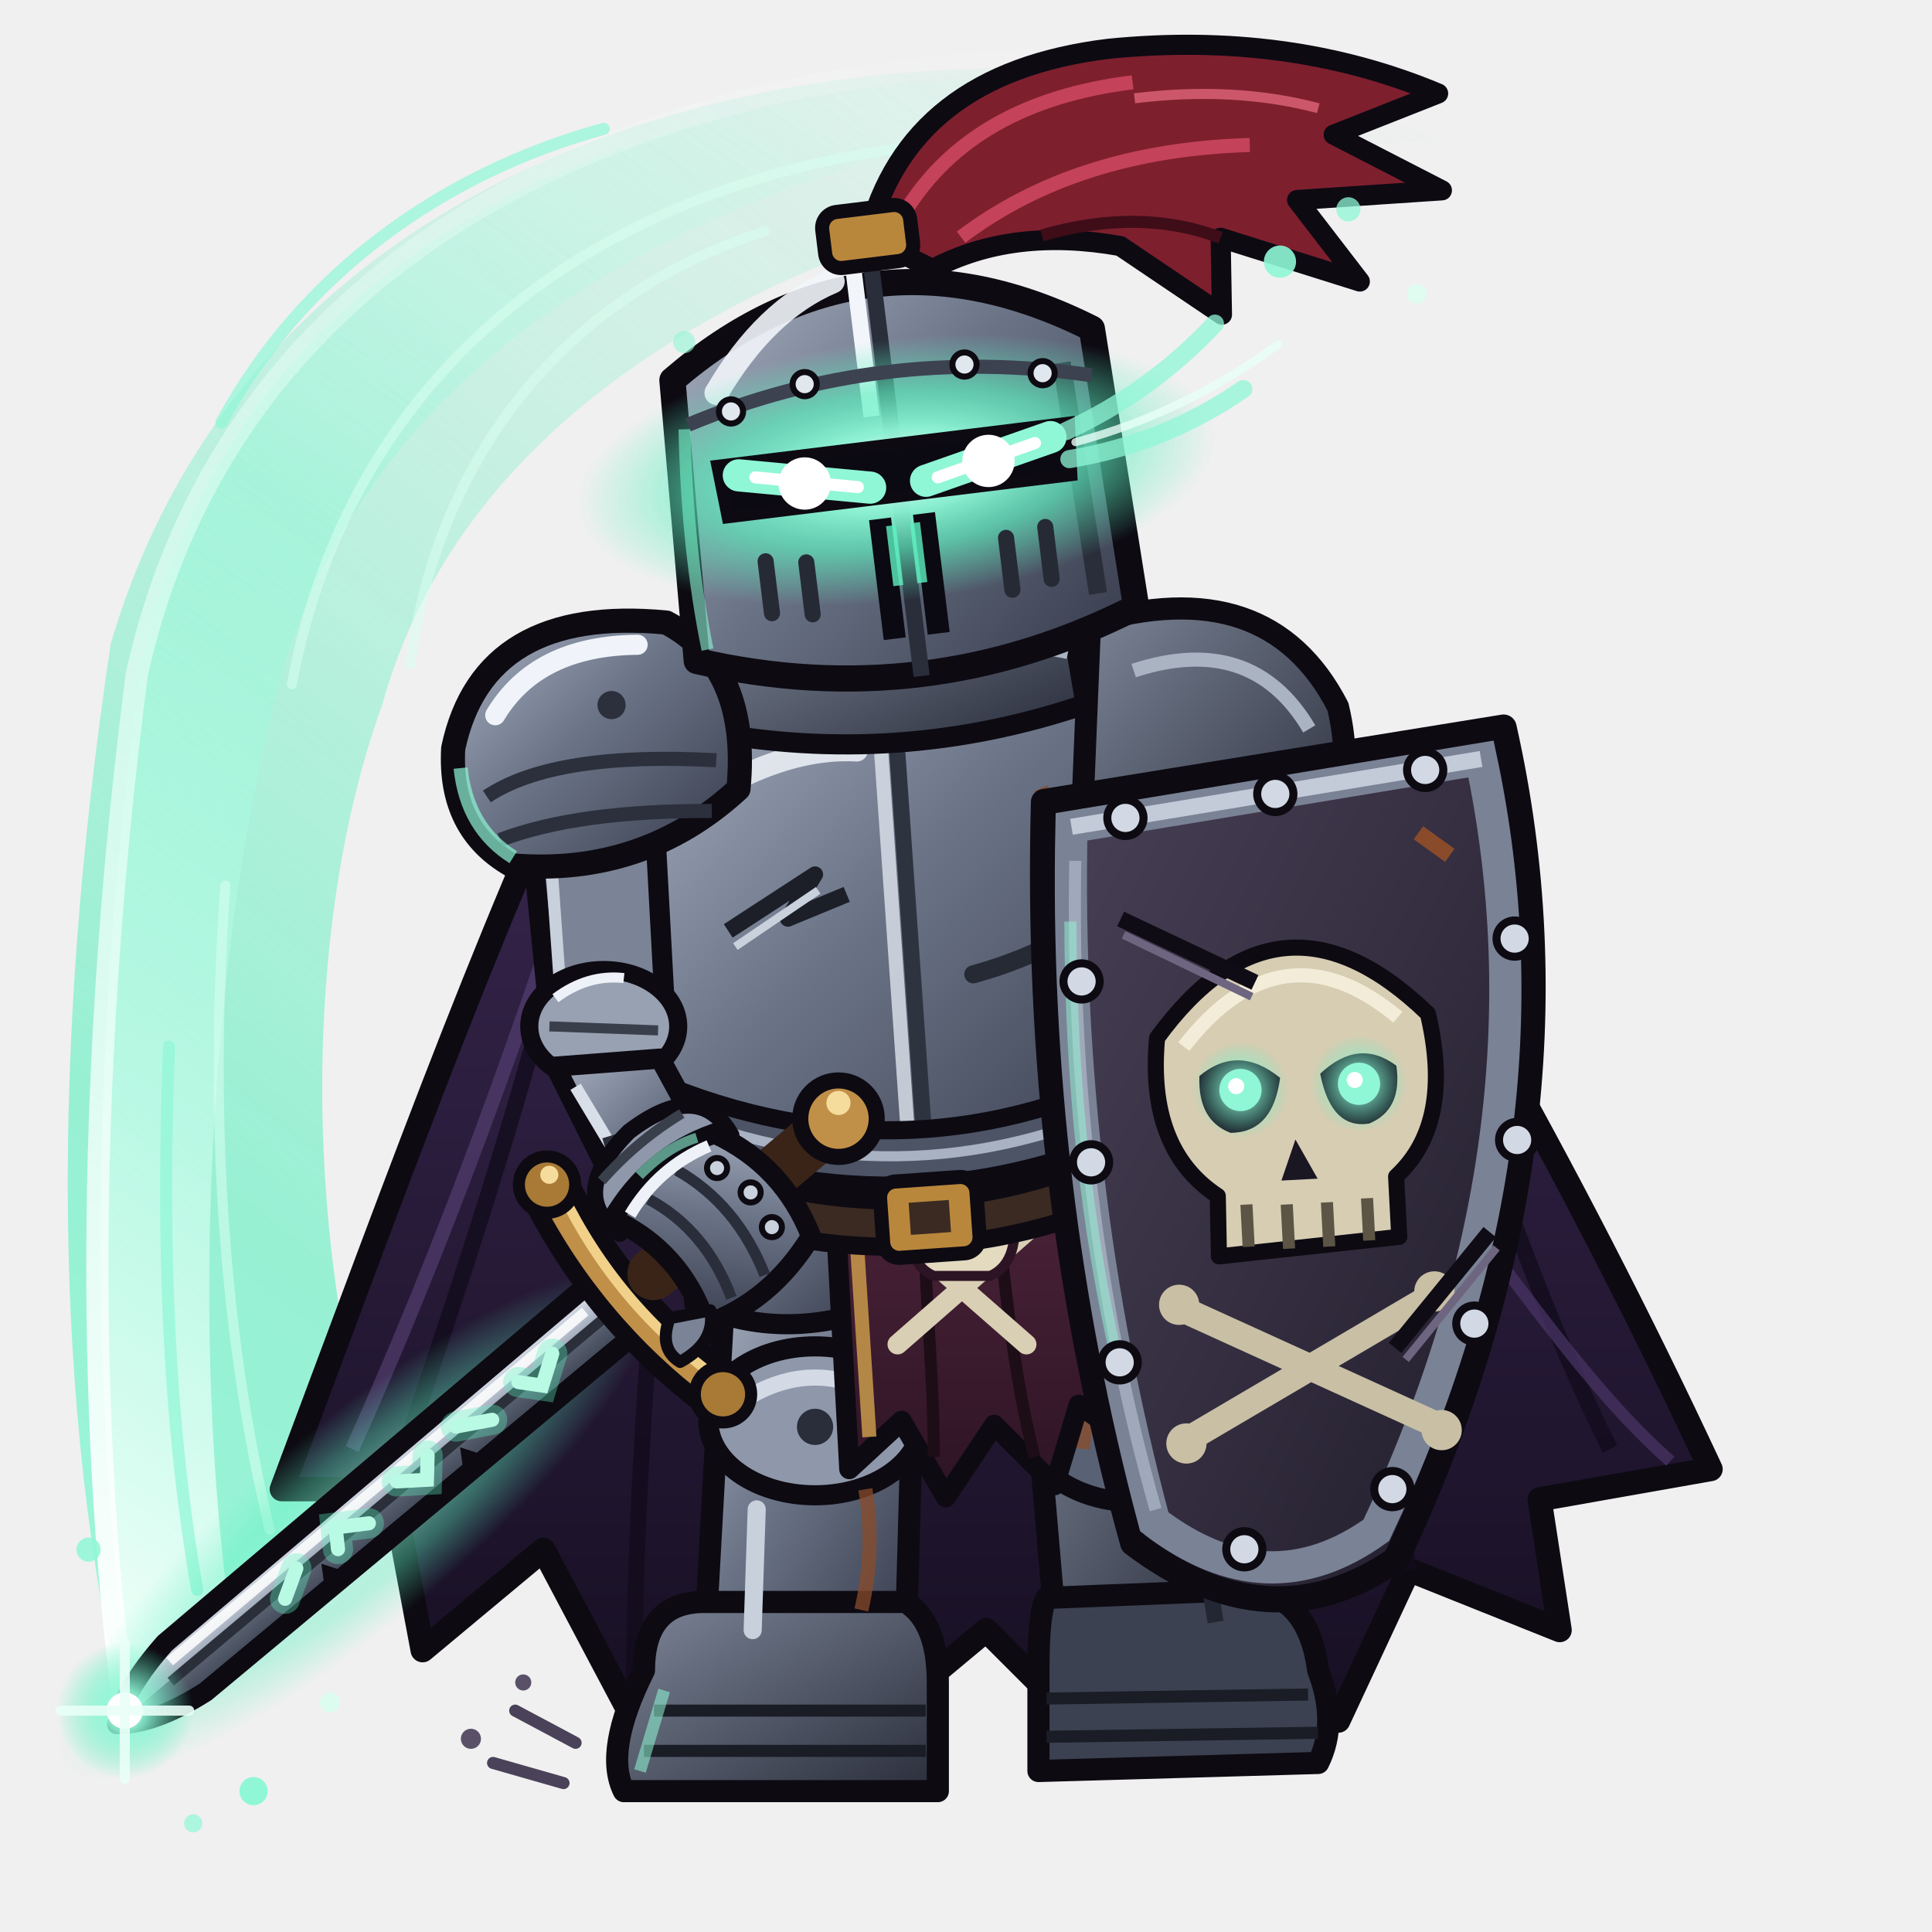
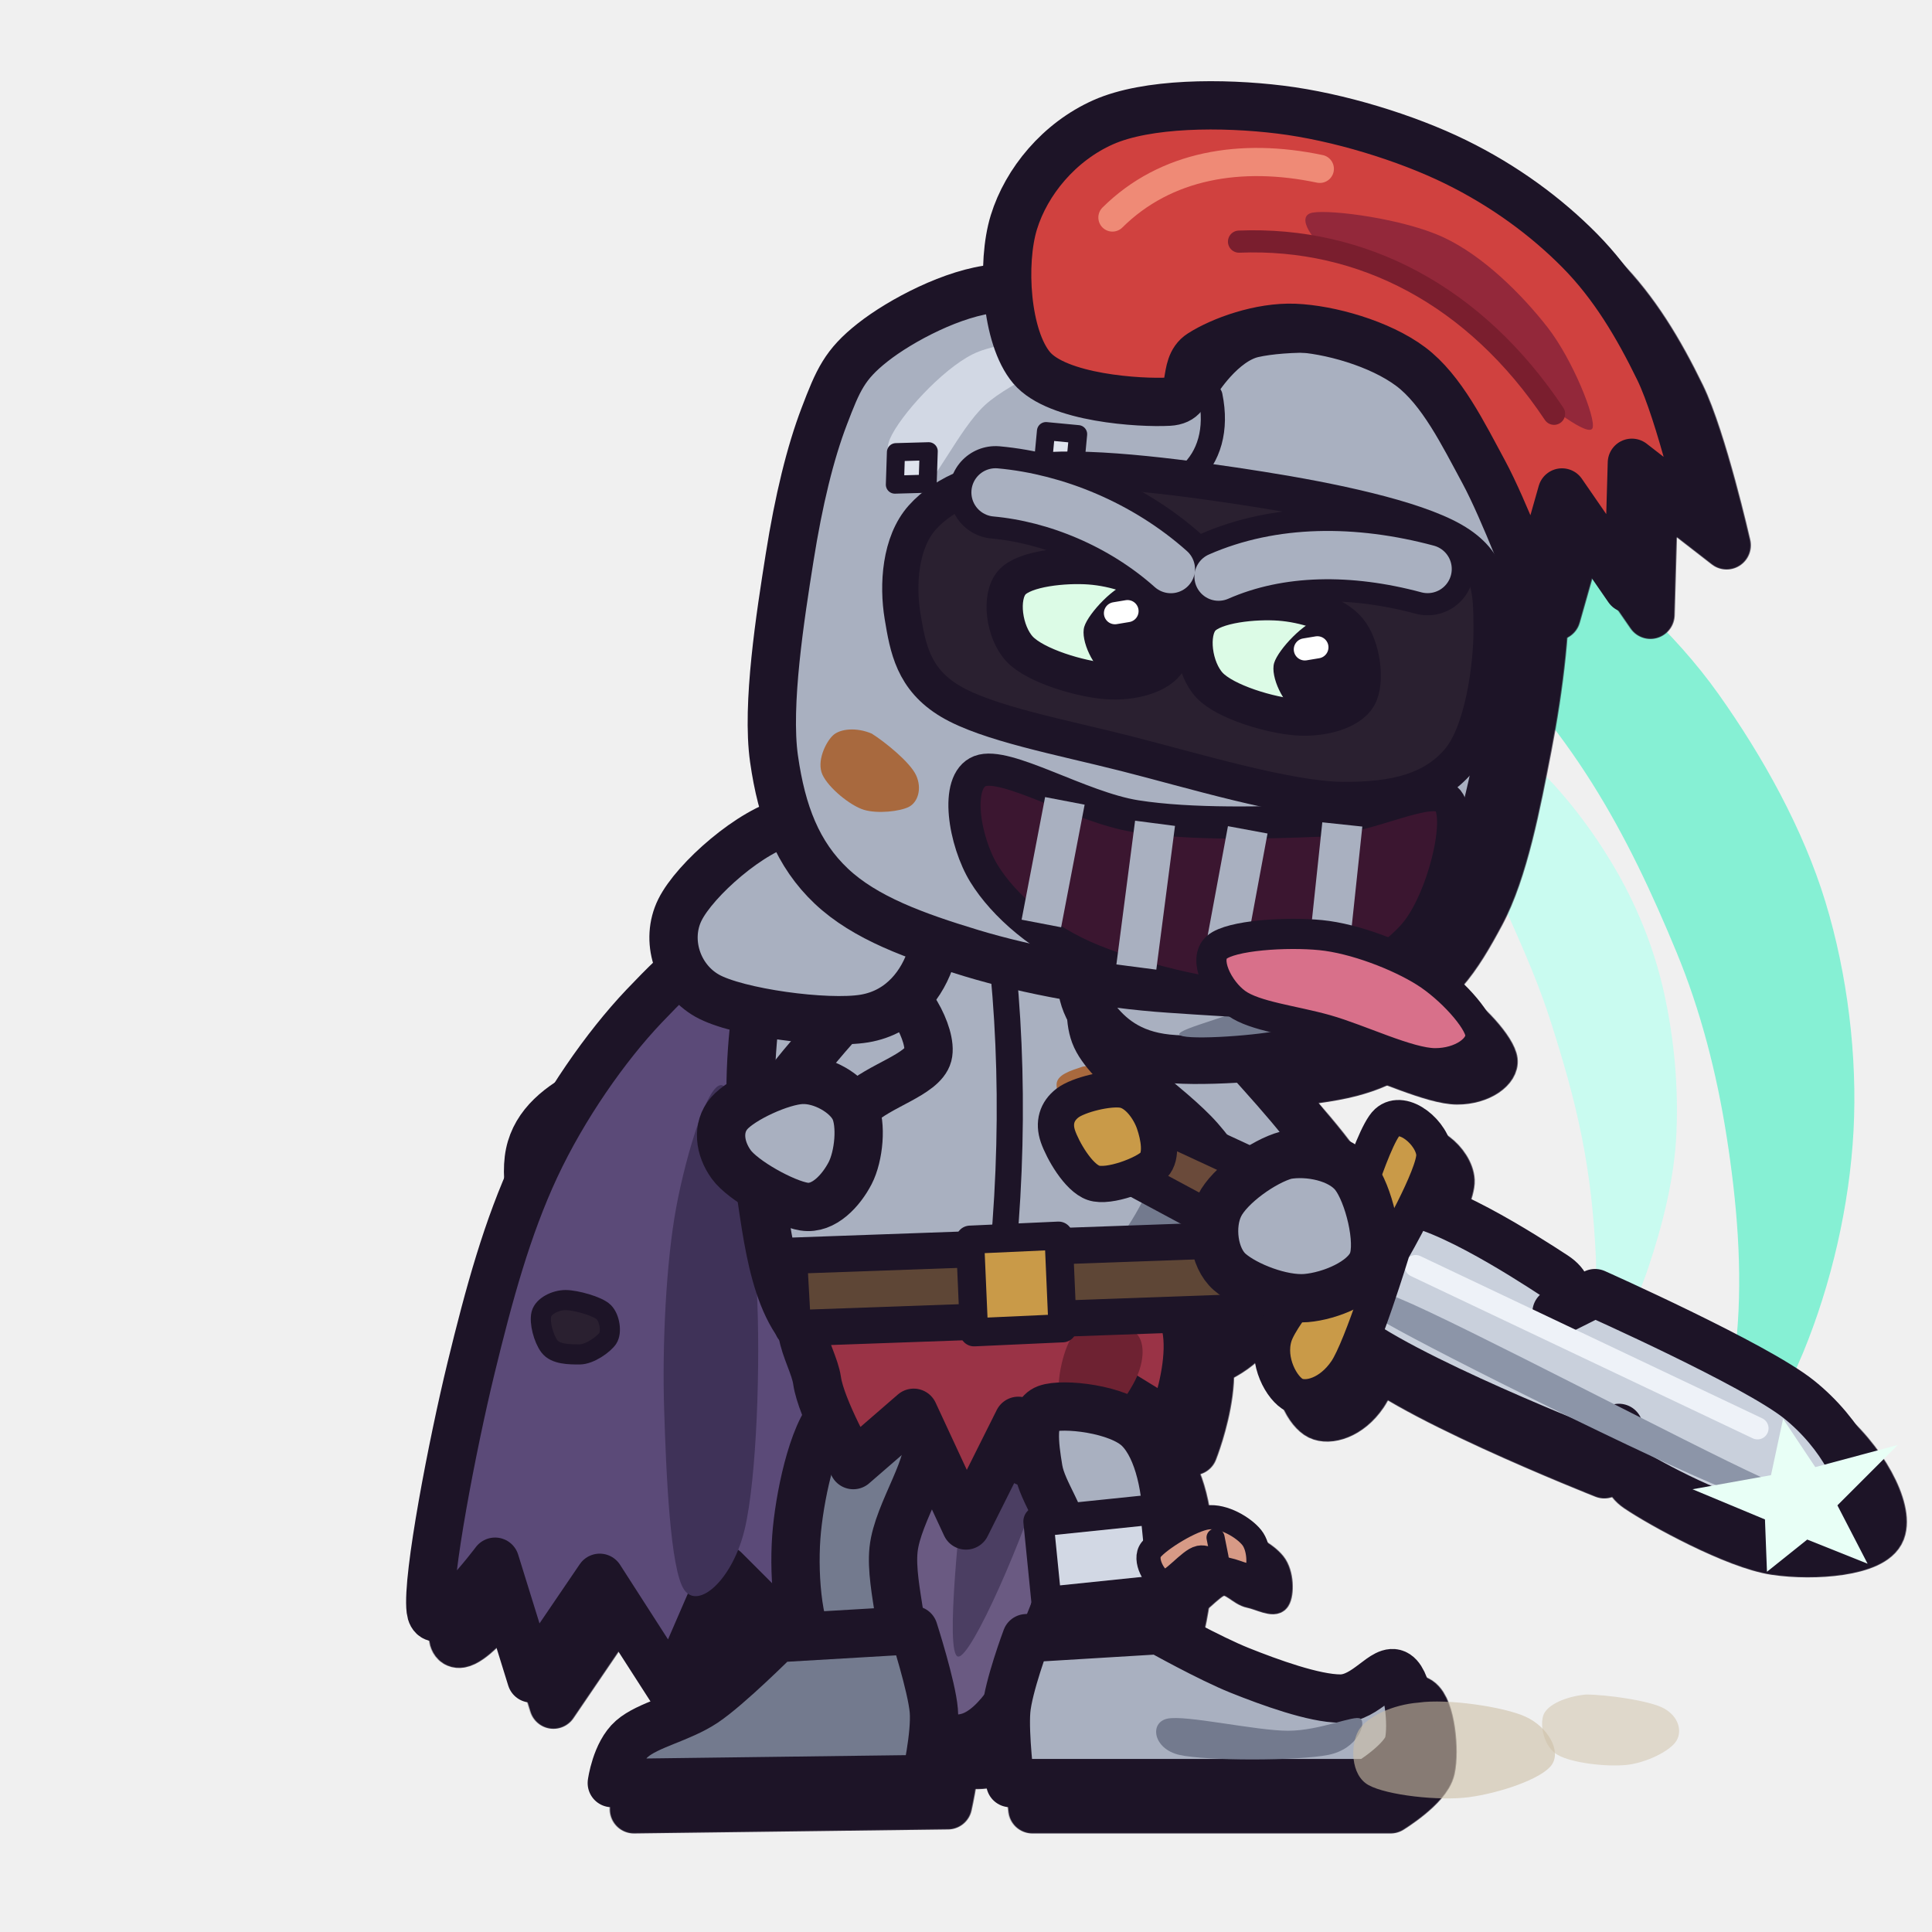
<svg xmlns="http://www.w3.org/2000/svg" viewBox="0 0 96 96" width="96" height="96">
  <defs>
-     <linearGradient id="tka-steel" x1="0" y1="0" x2="1" y2="1">
-       <stop offset="0" stop-color="#a7b0c0" />
-       <stop offset="0.45" stop-color="#6b7487" />
-       <stop offset="1" stop-color="#363b4b" />
-     </linearGradient>
-     <linearGradient id="tka-steel-dark" x1="0" y1="0" x2="1" y2="1">
-       <stop offset="0" stop-color="#7d8698" />
-       <stop offset="1" stop-color="#2a2e3b" />
-     </linearGradient>
-     <linearGradient id="tka-cape" x1="0" y1="0" x2="0" y2="1">
-       <stop offset="0" stop-color="#3b2852" />
-       <stop offset="1" stop-color="#160f22" />
-     </linearGradient>
-     <linearGradient id="tka-tabard" x1="0" y1="0" x2="0" y2="1">
-       <stop offset="0" stop-color="#5b2a44" />
-       <stop offset="1" stop-color="#2d1424" />
-     </linearGradient>
-     <linearGradient id="tka-blade" x1="0" y1="0" x2="1" y2="0">
-       <stop offset="0" stop-color="#e9eef6" />
-       <stop offset="0.5" stop-color="#9ea8b8" />
-       <stop offset="0.51" stop-color="#5d6676" />
-       <stop offset="1" stop-color="#3a404e" />
-     </linearGradient>
-     <linearGradient id="tka-shield" x1="0" y1="0" x2="1" y2="1">
-       <stop offset="0" stop-color="#4a4258" />
-       <stop offset="1" stop-color="#1f1b29" />
-     </linearGradient>
-     <radialGradient id="tka-glow" cx="0.5" cy="0.5" r="0.5">
-       <stop offset="0" stop-color="#f2fffa" />
-       <stop offset="0.3" stop-color="#8ff7d6" />
-       <stop offset="0.6" stop-color="#5ef0c0" stop-opacity="0.7" />
-       <stop offset="1" stop-color="#5ef0c0" stop-opacity="0" />
-     </radialGradient>
-     <radialGradient id="tka-spark" cx="0.5" cy="0.5" r="0.5">
-       <stop offset="0" stop-color="#ffffff" />
-       <stop offset="0.3" stop-color="#8ff7d6" stop-opacity="0.9" />
-       <stop offset="1" stop-color="#5ef0c0" stop-opacity="0" />
-     </radialGradient>
-     <linearGradient id="tka-arc" gradientUnits="userSpaceOnUse" x1="70" y1="4" x2="8" y2="82">
-       <stop offset="0" stop-color="#5ef0c0" stop-opacity="0" />
-       <stop offset="0.35" stop-color="#5ef0c0" stop-opacity="0.22" />
-       <stop offset="0.8" stop-color="#5ef0c0" stop-opacity="0.6" />
-       <stop offset="1" stop-color="#8ff7d6" stop-opacity="0.85" />
-     </linearGradient>
-     <linearGradient id="tka-arc-core" gradientUnits="userSpaceOnUse" x1="60" y1="2" x2="6" y2="84">
-       <stop offset="0" stop-color="#d8fff0" stop-opacity="0" />
-       <stop offset="0.45" stop-color="#8ff7d6" stop-opacity="0.45" />
-       <stop offset="1" stop-color="#f2fffa" stop-opacity="1" />
-     </linearGradient>
-     <linearGradient id="tka-arc-edge" gradientUnits="userSpaceOnUse" x1="56" y1="2" x2="6" y2="86">
-       <stop offset="0" stop-color="#ffffff" stop-opacity="0" />
-       <stop offset="0.5" stop-color="#e9fff7" stop-opacity="0.6" />
-       <stop offset="1" stop-color="#ffffff" stop-opacity="1" />
-     </linearGradient>
+     <filter id="tka-ink" x="-6%" y="-6%" width="116%" height="116%" color-interpolation-filters="sRGB">
+       <feFlood flood-color="#1d1427" />
+       <feComposite in2="SourceAlpha" operator="in" />
+       <feOffset dx="1.1" dy="1.3" />
+       <feMerge>
+         <feMergeNode />
+         <feMergeNode in="SourceGraphic" />
+       </feMerge>
+     </filter>
  </defs>
-   <g stroke-linejoin="round">
-     <path d="M72 7 C50 -1 14 3 5.5 32 C2.5 52 2.6 70 6.2 85.4 L19.1 74.5 C15 62 15 46 19 35 C24 17 46 8 72 7 Z" fill="url(#tka-arc)" />
-     <path d="M64 4.5 C42 1.5 13 7 7 33 C4.4 52 4.4 70 6.6 85 L11.5 80.9 C9.4 66 10.4 48 13.6 35 C18.4 15 40 6 64 4.5 Z" fill="url(#tka-arc-core)" />
-     <path d="M58 3 C36 2 12 10 6.8 33.5 C4.4 52 4.2 70 6.2 85.2" fill="none" stroke="url(#tka-arc-edge)" stroke-width="1.1" stroke-linecap="round" />
-     <path d="M46 7.2 C30 9 17.5 18 14.5 34 M11.2 44 C10.4 55 11 66 13.4 76 M38 11.5 C27 15 21.5 24 20.4 33" fill="none" stroke="#d8fff0" stroke-width="0.5" stroke-linecap="round" opacity="0.55" />
-     <path d="M30 6.4 C22 8.6 15 13.6 11 21 M8.4 52 C8 62 8.4 71 9.8 79" fill="none" stroke="#8ff7d6" stroke-width="0.6" stroke-linecap="round" opacity="0.7" />
+   <path d="M55.9 21.2c0 0 7.3.1 10.8 1s7.2 2.4 10.3 4.4 6.2 4.8 8.4 7.9 4.2 6.7 5.3 10.3 1.6 7.7 1.4 11.4-1.1 7.6-2.5 11-5 9.4-5.6 9.3 2-6.8 2.3-10.1 0-6.7-.5-9.9-1.3-6.3-2.5-9.2-2.5-5.7-4.2-8.4-3.7-5.1-6-7.4-4.9-4.4-7.7-6.1-9.5-4.2-9.5-4.2Z" fill="#7af0d0" stroke="none" opacity=".9" />
+   <path d="M63.8 31.5c0 0 4.3 1.2 6.3 2.2s3.9 2.3 5.6 3.8 3.2 3.4 4.4 5.4 2.1 4.2 2.6 6.5 .7 4.6.6 6.9-.7 4.6-1.4 6.7-2.6 5.9-3 5.9 .5-4.3.4-6.4-.3-4-.7-6-.9-3.7-1.5-5.6-1.3-3.5-2.1-5.3-1.8-3.4-2.8-5-2.3-3.3-3.7-4.8-4.7-4.3-4.7-4.3Z" fill="#b8fff0" stroke="none" opacity=".7" />
+   <g filter="url(#tka-ink)" stroke="#1d1427" stroke-width="2.4" stroke-linejoin="round" stroke-linecap="round">
+     <g transform="translate(-26 4) rotate(-14 69 64)">
+       <path d="M55.4 49.6c1.3-2.7 5.6-2.5 8.6-3s6.3-.7 9.4-.2 9.2 3.2 9.2 3.2 .5 8.6-.2 12.4-1.7 7.1-3.8 10.6-6.1 10.2-9 10.4-6.4-5.7-8.6-9-3.7-6.9-4.6-11-2.3-10.7-1-13.4Z" fill="#6a5a82" />
+       <path d="M80 53c.4.4.2 6.4-.4 9.4s-1.6 5.8-3.2 8.6-5.8 8.3-6.4 8 1.8-6.8 3-10 2.8-6.3 4-9 2.6-7.4 3-7Z" fill="#4b3e62" stroke="none" />
+       <path d="M58.6 51.8c6.4-2.4 13.4-2.6 21.4-.4" fill="none" stroke="#d2d8e4" stroke-width="1.4" />
+       <g fill="none">
+         <g stroke-width="5">
+           <path id="tk-bones" d="M61.6 69.6l16-13.4m-15.2.6l14 12.6" />
+         </g>
+         <use href="#tk-bones" stroke="#e8dfc0" stroke-width="2.8" />
+       </g>
+       <path d="M62.8 59.4c.2-1.4.7-3.7 1.8-4.8s3.3-1.8 5-1.8 3.9.6 5 1.6 1.7 3.2 1.8 4.6-.8 3.1-1.4 4-2 .7-2.4 1.4 .8 2.3-.2 2.8-4.7.6-5.8.2-.1-2.1-.6-2.8-1.9-.7-2.4-1.6-1-2.2-.8-3.6Z" fill="#e8dfc0" stroke-width="1.8" />
+       <path d="M66.6 57.5c.6-.2 1.2-.1 1.6.4s.8 1.8.7 2.4-.7 1.3-1.3 1.4-2.1-.1-2.5-.6-.4-1.8-.2-2.4 1.2-1.1 1.7-1.2Zm5.4 0c.6-.2 1.2-.1 1.6.4s.8 1.8.7 2.4-.7 1.3-1.3 1.4-2.1-.1-2.5-.6-.4-1.8-.2-2.4 1.2-1.1 1.7-1.2Z" fill="#2a2030" stroke-width="1" />
+       <path d="M67.3 59.4c.2-.1.5 0 .7.1s.2.6.1.9-.5.5-.7.5-.5-.1-.6-.3-.2-.6-.1-.9 .4-.3.6-.3Zm5.4 0c.2-.1.5 0 .7.1s.2.6.1.9-.5.5-.7.5-.5-.1-.6-.3-.2-.6-.1-.9 .4-.3.6-.3Z" fill="#7af0c8" stroke="none" />
+       <path d="M68.6 64.6l1.8 0 0 2.4-1.8 0Z" fill="#ffffff" stroke-width=".9" />
+     </g>
+     <path d="M38 46c-2 0-4.1 2-6 4s-4 5-5.4 8-2.3 6.3-3.2 10-2.2 10.4-2 12 3.2-2.4 3.2-2.4l1.8 5.8 3.4-5 3.6 5.6 2.6-6 4 4s1.3-10.7 2-16 2.7-12.7 2-16-4-4-6-4Z" fill="#5b4a78" />
+     <path d="M36 54c.7.7 1.4 6.3 1.6 10s0 9.5-.6 12-2.3 4-3 3-.9-5.8-1-9 .1-7.3.6-10 1.7-6.7 2.4-6Z" fill="#3f3258" stroke="none" />
+     <path d="M28.1 64.6c.5 0 1.6.3 1.9.6s.4 1 .2 1.3-.9.8-1.4.8-1.2 0-1.5-.4-.5-1.2-.4-1.6 .7-.7 1.2-.7Z" fill="#2a2030" stroke-width="1" />
+     <path d="M41.6 70c-1.1.8-1.8 4-2 6s0 4.9.8 6 3.5 1.4 4.2.6-.4-3.7-.2-5.6 2.1-4.4 1.6-5.6-3.3-2.2-4.4-1.4Z" fill="#737a8e" />
+     <path d="M38.6 81.4l6.8-.4s.9 2.8 1 4-.4 3.4-.4 3.4l-15.6.2s.2-1.5 1-2.2 2.4-1 3.6-1.8 3.6-3.2 3.6-3.2Z" fill="#737a8e" />
+     <path d="M39.4 45.6c1.7-1.1 5.6-2 8.6-2.2s7.2.1 9.6 1.2 4 3.2 4.8 5.4 .5 5.4.2 8-.1 5.9-2.2 7.6-7.1 2.2-10.4 2.4-7.5.3-9.6-1.4-2.3-5.8-2.8-8.6-.3-5.9 0-8 .1-3.3 1.8-4.4Z" fill="#a9b0c0" />
+     <path d="M59.6 51c.3.5 1 5.4.8 7.6s-.4 4.5-2 5.8-7 2.4-7.4 1.8 3.8-3.4 5-5.2 1.8-3.7 2.4-5.4 .9-5.1 1.2-4.6Z" fill="#737a8e" stroke="none" />
+     <path d="M40.4 49.6c.3-1.1 2.3-2.4 3.6-3s4.3-1.1 4.4-.8-2.8 1.6-3.8 2.8-1.7 4.2-2.4 4.4-2.1-2.3-1.8-3.4Z" fill="#d2d8e4" stroke="none" />
+     <path d="M49.6 46c.8 6 .8 13-.2 20" fill="none" stroke-width="1.3" />
+     <path d="M53.8 53c.6-.1 1.7-.3 2.2 0s.9 1 .7 1.5-1.2 1.3-1.8 1.5-1.2.2-1.6-.2-.8-1.4-.8-1.9 .7-.7 1.3-.9Z" fill="#a8693e" stroke="none" />
+     <path d="M41.4 64.4c2.8-.7 13.4-1.3 16.2-.2s.6 6.6.6 6.6l-2.6-1.6-2 5.4-3-4-2.6 5.2-2.6-5.6-3 2.6s-1.6-2.8-1.8-4.2-2-3.5.8-4.2Z" fill="#9a3346" />
+     <path d="M53.6 66c.6-.5 2.3-.2 2.8.2s.5 1.4 0 2.4-2.2 3.3-2.8 3.4-1-2-1-3 .4-2.5 1-3Z" fill="#6e2232" stroke="none" />
+     <path d="M39.2 62.4l22.4-.8 .2 3.6-22.4.8Z" fill="#5e4636" stroke-width="1.8" />
+     <path d="M48.2 61.6l4.4-.2 .2 4.6-4.4.2Z" fill="#c99a48" stroke-width="1.4" />
+     <path d="M52 70c.8-.3 3.6 0 4.6 1s1.4 3.1 1.4 5-.6 5.3-1.6 6.4-3.6.9-4.2 0 .9-3.8.8-5.4-1.2-2.8-1.4-4-.4-2.7.4-3Z" fill="#a9b0c0" />
+     <path d="M51 81.4l6.6-.4s2.5 1.4 4 2 3.7 1.4 5 1.4 2.2-1.6 2.8-1.2 .8 2.5.6 3.4-2 2-2 2l-17.8 0s-.3-2.4-.2-3.6 1-3.6 1-3.6Z" fill="#a9b0c0" />
+     <path d="M58 85.4c.9-.2 4.4.6 6 .6s3.3-.8 3.6-.6-.1 1.5-1.6 1.8-6.1.3-7.4 0-1.5-1.6-.6-1.8Z" fill="#737a8e" stroke="none" />
+     <path d="M51.6 75.6l5.8-.6 .4 4-5.8.6Z" fill="#d2d8e4" stroke-width="1.5" />
+     <path d="M57.2 77c.4-.5 2-1.5 2.8-1.6s1.8.5 2.2 1 .4 1.5.2 1.8-.9-.1-1.4-.2-.9-.7-1.4-.6-1.4 1.3-1.8 1.2-1-1.1-.6-1.6Z" fill="#d79a86" stroke-width="1.2" />
+     <path d="M60.4 76.4l.2 1" fill="none" stroke-width=".9" />
+     <g transform="rotate(9 48 75)">
+       <path d="M40 50c-1 .2-2.4 2.7-3.2 4s-1.7 2.9-1.6 3.8 1.7 2.1 2.4 1.8 1.2-2.5 2-3.6 2.9-2 3-3-1.6-3.2-2.6-3Z" fill="#a9b0c0" />
+       <path d="M36.6 55.2c1-.2 2.3.3 2.8 1s.6 2.3.3 3.2-1 2-2 2-3.2-.8-3.9-1.5-1-1.7-.5-2.5 2.3-2 3.3-2.2Z" fill="#a9b0c0" />
+       <path d="M34 42.6c1.9-.8 4.9-.1 6.2.9s2 3.2 1.8 4.6-1 3-2.8 3.6-6.3.7-7.9.1-2.5-2.4-2-4 2.9-4.5 4.7-5.2Z" fill="#a9b0c0" />
+     </g>
+     <path d="M56 47c1.3.2 4.3 3.7 6 5.6s4.1 4.5 4.4 6-1.7 3.1-2.8 2.8-2.5-3.1-4-4.8-4.6-3.6-5.2-5.2 .3-4.6 1.6-4.4Z" fill="#a9b0c0" />
+     <g transform="translate(64.6 61) rotate(26)">
+       <path d="M3.6-3.2c1.5-1.1 7.2-.4 8.8-.2s.9 1.6.9 1.6l1.3-1.7s8.7-.3 11.4.3 4.9 2.3 5 3.4-2.4 2.6-4.3 3.2-6.1.4-7.5.2-.6-1.6-.6-1.6l-1.2 1.7s-11.5.9-13.8-.3-1.5-5.5 0-6.6Z" fill="#c9d0dc" />
+       <path d="M6 1c3.3-.2 16.2.2 20 .1s3.3-.6 3.1-.4-.4 1.4-4.3 1.7-15.7.2-18.8 0-3.3-1.2 0-1.4Z" fill="#8c95a8" stroke="none" />
+       <path d="M6-.8l18.8-.2" fill="none" stroke="#eef2f8" stroke-width="1.1" />
+       <path d="M1.6-6.6c.4-1 2.3-.5 2.8.4s.2 5.2.2 5.2 .8 5 .6 6.4-1.1 2.2-1.8 2.2-2-.9-2.2-2.2 1-5.4 1-5.4-1-5.6-.6-6.6Z" fill="#c99a48" stroke-width="1.8" />
+       <path d="M-8.6-1.6l10.2-.2 0 3.6-10.2-.4Z" fill="#6a4a3a" stroke-width="1.8" />
+       <path d="M-10.9-2.3c.7-.2 1.6.3 2.1.8s1.1 1.3.9 1.9-1.5 2-2.3 2.1-2.1-.8-2.6-1.3-.6-1.1-.3-1.7 1.5-1.6 2.2-1.8Z" fill="#c99a48" stroke-width="1.8" />
+     </g>
+     <path d="M63.9 57.4c1.1-.2 2.7.1 3.4 1s1.3 3.3.9 4.3-2.1 1.7-3.3 1.8-3-.6-3.8-1.3-1-2.3-.5-3.3 2.2-2.2 3.3-2.5Z" fill="#a9b0c0" />
+     <path d="M54 47c.5-1.4 1.8-3.7 3.4-4.6s4.3-1.1 6.2-.8 4 1.5 5 2.8 1.2 3.7.8 5-1.5 2.1-3.4 2.6-6.1.8-8 .6-2.9-1.1-3.6-2-.9-2.2-.4-3.6Z" fill="#a9b0c0" />
+     <path d="M66.6 46.4c.7 0 1.3 2.4.8 3.2s-2.3 1.3-3.8 1.6-4.9.5-5 .2 3.1-1 4.4-1.8 2.9-3.2 3.6-3.2Z" fill="#737a8e" stroke="none" />
+     <g transform="translate(5 3) rotate(9 52 34)">
+       <path d="M35.4 16.4c1.2-1.3 3.6-3.1 5.6-3.6s4.8.1 6.6.6 4 2.4 4 2.4 .9-2.2 2.4-2.8 4.6-1.1 6.6-.8 4 1.3 5.4 2.8 2.2 3.5 2.8 6 .7 6.1.6 9-.2 6.3-1 8.6-1.6 4.2-3.8 5.4-6.3 1.5-9.6 1.8-7.1.2-10-.2-5.5-.9-7.4-2.2-3-3.2-3.8-5.8-.8-7.1-.8-10 .2-5.3.6-7.2 .6-2.7 1.8-4Z" fill="#a9b0c0" />
+       <path d="M66.4 24c.4.2.7 5.5.6 8s-.3 5.2-1 7-1.6 2.8-3.4 3.6-5 1.2-7.6 1.4-8 .4-8 0 5.6-1.3 8-2.4 5-2.4 6.6-4.2 2-4.6 2.8-6.8 1.6-6.8 2-6.6Z" fill="#737a8e" stroke="none" />
+       <path d="M37 21c.3-1.2 2-3.8 3.4-4.8s4.8-1.6 5-1.2-2.9 2.2-4 3.6-1.9 4.4-2.6 4.8-2.1-1.2-1.8-2.4Z" fill="#d2d8e4" stroke="none" />
+       <path d="M52.4 16.4c.6 1.6.4 3-.4 4" fill="none" stroke-width="1.2" />
+       <path d="M43.4 16.4c-1.5-1.3-2.3-4.9-2-7s1.6-4.3 3.6-5.6 5.7-1.9 8.6-2 6.4.4 9 1.2 4.9 2 6.8 3.4 3.4 3.2 4.8 5.2 3.4 7 3.4 7l-4-2.2 .8 6.2-4-4.2-.6 5s-2.1-3.7-3.4-5.4-2.7-3.7-4.4-4.6-4.3-1.2-6-1-3.5 1.2-4.4 2 .2 2.3-1.2 2.6-5.5.7-7-.6Z" fill="#d0413f" />
+       <path d="M56 6.6c.9-.3 4.5-.4 6.6.2s4.3 2.2 5.8 3.6 3.1 4.1 3 4.6-2.3-.7-3.8-1.6-3.3-3-5-3.8-4.1-.5-5.2-1-2.3-1.7-1.4-2Z" fill="#93283a" stroke="none" />
+       <path d="M46.2 8.4c2.2-3 5.8-4.2 9.8-4" fill="none" stroke="#ef8a76" stroke-width="1.4" />
+       <path d="M52.6 8.6c6-1.2 12 .8 16.8 6" fill="none" stroke="#7a1e2e" stroke-width="1.1" />
+       <path d="M38.4 35.6c.7.3 2.1 1.1 2.5 1.7s.3 1.3-.1 1.6-1.5.6-2.2.5-1.9-.8-2.3-1.4-.1-1.6.2-2 1.1-.6 1.9-.4Z" fill="#a8693e" stroke="none" />
+       <path d="M37.4 21.6l1.6-.3 .2 1.6-1.6.3Zm7.2-2.2l1.6-.1 .1 1.6-1.6.1Z" fill="#e0e4ee" stroke-width=".9" />
+       <path d="M39.2 24.6c.9-1.4 2.7-2.5 5.4-3.2s7.5-.8 11-.8 7.7.2 9.8 1 2.3 2.2 2.6 4 .4 5.2-.6 6.8-2.7 2.4-5.4 2.8-7.7-.3-11-.6-7-.4-9-1.2-2.5-2.3-3-3.8-.7-3.6.2-5Z" fill="#2a2030" stroke-width="1.8" />
+       <path d="M47.8 25.7c1.2-.1 2.8.1 3.6.8s1.3 2.4 1 3.2-1.6 1.4-2.9 1.5-3.6-.2-4.5-.9-1.4-2.4-.9-3.2 2.5-1.3 3.7-1.4Z" fill="#dcfbe6" stroke-width="1.8" />
+       <path d="M49.9 26.2c.8-.1 2.2 1 2.6 1.6s0 1.9-.5 2.4-1.8.9-2.5.7-1.6-1.5-1.5-2.2 1.2-2.3 1.9-2.5Z" fill="#1d1427" stroke="none" />
+       <path d="M49.4 27.8l.6-.2" stroke="#ffffff" stroke-width="1.1" />
+       <path d="M57.4 26c1.2-.1 2.8.1 3.6.8s1.3 2.4 1 3.2-1.6 1.4-2.9 1.5-3.6-.2-4.5-.9-1.4-2.4-.9-3.2 2.5-1.3 3.7-1.4Z" fill="#dcfbe6" stroke-width="1.8" />
+       <path d="M59.5 26.5c.8-.1 2.2 1 2.6 1.6s0 1.9-.5 2.4-1.8.9-2.5.7-1.6-1.5-1.5-2.2 1.2-2.3 1.9-2.5Z" fill="#1d1427" stroke="none" />
+       <path d="M59 28.1l.6-.2" stroke="#ffffff" stroke-width="1.1" />
+       <g fill="none">
+         <g stroke-width="4.6">
+           <path id="tka-brow" d="M42.6 22.8c3-.2 6.4.6 9.2 2.4m2.4 0c2.8-1.8 6.4-2.4 10.2-2" />
+         </g>
+         <use href="#tka-brow" stroke="#a9b0c0" stroke-width="2.4" />
+       </g>
+       <path d="M44 36.6c1.2-.7 5.2 1 8 1s6.5-.7 9-1.2 5.3-2.8 6.2-2 .5 5-.6 6.8-3.6 3.6-6.2 4.2-6.8.2-9.4-.4-4.8-2-6-3.4-2.2-4.3-1-5Z" fill="#3b1630" stroke-width="1.6" />
+       <path d="M48.4 37.4l-.2 6.2m4.8-5.8l.2 7.2m4.4-7.6l-.2 7.6m4.8-8.6l.4 7.8" fill="none" stroke="#a9b0c0" stroke-width="2" stroke-linecap="butt" />
+       <path d="M57 43.4c.6-.7 3.3-1.3 5-1.4s4 .4 5.4 1 3 1.9 3.2 2.6-.7 1.6-2 1.8-3.9-.6-5.6-.8-3.6-.1-4.6-.6-2-1.9-1.4-2.6Z" fill="#d8708a" stroke-width="1.5" />
+     </g>
  </g>
-   <path d="M31 32 C25 44 20 58 14 74 L19.5 74 L21 82 L27 77 L31.5 85.5 L37.5 80 L43 86 L49 81 L55 87 L60.5 80.5 L66.5 85.5 L70 78 L77.5 81 L76.5 74.5 L85 73 C78 58 70 44 62 32 Z" fill="url(#tka-cape)" stroke="#0d0a12" stroke-width="1.2" stroke-linejoin="round" />
-   <path d="M27 50 C24 61 21 69 19.5 74 M33 58 C32 68 31.5 77 31.5 85 M66 56 C68 66 69 72 70 78 M71 48 C74 58 77 66 80 72" fill="none" stroke="#120b1b" stroke-width="0.8" opacity="0.8" />
-   <path d="M29.5 40 C26 51 22 62 17.5 72" fill="none" stroke="#5a4378" stroke-width="0.7" opacity="0.6" />
-   <path d="M74 62 C77 66 80 70 83 72.6" fill="none" stroke="#4a3566" stroke-width="0.6" opacity="0.7" />
-   <g stroke="#0d0a12" stroke-width="1.1" stroke-linejoin="round">
-     <path d="M36 64 L45.5 64 L45 82 L35 82 Z" fill="url(#tka-steel)" />
-     <path d="M51 64 L60 64 L62 81 L52.5 81.5 Z" fill="url(#tka-steel-dark)" />
-     <path d="M32 83 Q32 79.6 35 79.6 L45 79.6 Q46.6 80.6 46.6 83.6 L46.6 89 L31 89 Q30 87 32 83 Z" fill="url(#tka-steel-dark)" />
-     <path d="M52 79.4 L62 79 Q65 79.2 65.5 83 Q66.5 85.6 65.5 87.6 L51.6 88 L51.6 83 Q51.6 80 52 79.4 Z" fill="#3b4150" />
-   </g>
-   <ellipse cx="40.5" cy="70.6" rx="5.3" ry="3.7" fill="#8e98aa" stroke="#0d0a12" stroke-width="1" />
-   <ellipse cx="55.8" cy="71.2" rx="4.9" ry="3.4" fill="#596275" stroke="#0d0a12" stroke-width="1" transform="rotate(8 55.8 71.2)" />
-   <path d="M36.9 69.6 Q40.5 67.3 44.1 69.6" fill="none" stroke="#d3dae6" stroke-width="0.8" />
-   <circle cx="40.5" cy="70.9" r="0.9" fill="#2a2e3b" />
-   <circle cx="55.8" cy="71.5" r="0.9" fill="#1d2029" />
-   <path d="M32.5 85 L46 85 M32 87 L46 87 M52 84.4 L65 84.2 M52 86.3 L65.5 86.1" stroke="#1a1d26" stroke-width="0.6" />
-   <path d="M37.6 75 L37.4 81" stroke="#c8d0dc" stroke-width="0.9" stroke-linecap="round" />
-   <path d="M59.5 75 L60.4 80.6" stroke="#232733" stroke-width="0.8" />
-   <path d="M33 84 Q32.4 86 31.8 88" stroke="#8ff7d6" stroke-width="0.6" opacity="0.55" fill="none" />
-   <path d="M43 74 Q43.5 77 42.8 80 M53.4 66 Q54.2 69 53.8 72" stroke="#8a4b2a" stroke-width="0.7" fill="none" opacity="0.75" />
-   <path d="M28 88.6 L24.5 87.6 M28.6 86.6 L25.6 85" stroke="#4a4258" stroke-width="0.6" stroke-linecap="round" />
-   <circle cx="23.4" cy="86.4" r="0.5" fill="#5a5168" />
-   <circle cx="26" cy="83.6" r="0.4" fill="#5a5168" />
-   <g transform="translate(-1 0.8)">
-     <g stroke="#0d0a12" stroke-width="1" stroke-linejoin="round">
-       <path d="M35 56 L45 57 L45 64 Q40 66 35.5 64 Z" fill="url(#tka-steel)" />
-       <path d="M51 57 L61 56 L61.5 64 Q56.5 66 51 64 Z" fill="url(#tka-steel-dark)" />
-     </g>
-     <path d="M35.5 60 L45 60.6 M51 60.6 L61.2 60" stroke="#20232d" stroke-width="0.6" />
-     <circle cx="37" cy="58" r="0.7" fill="#d8dfe9" />
-     <circle cx="43.5" cy="58.4" r="0.7" fill="#d8dfe9" />
-     <circle cx="52.5" cy="58.4" r="0.7" fill="#8a93a3" />
-     <circle cx="59" cy="58" r="0.7" fill="#8a93a3" />
-     <path d="M42 50 L54 50 L57.5 71 L54.6 69 L53.4 73 L50.4 70 L48 73.6 L45.8 69.8 L43.2 72.2 Z" fill="url(#tka-tabard)" stroke="#0d0a12" stroke-width="1" stroke-linejoin="round" />
-     <path d="M43 52 L44.2 70.6 M53 52 L56 69.4" stroke="#c99a4a" stroke-width="0.7" opacity="0.85" />
-     <path d="M47 55 C46.6 61 47.4 66 47.4 71.6 M50 56 C51 62 51 66 52.4 71.6" stroke="#1d0d17" stroke-width="0.6" fill="none" />
-     <path d="M45.6 66 L52 60.4 M45.6 60.4 L52 66" stroke="#d9cfb4" stroke-width="1" stroke-linecap="round" />
-     <path d="M46.2 59.6 Q48.8 56 51.4 59.6 Q51.6 62 50.2 62.6 L47.4 62.6 Q46 62 46.2 59.6 Z" fill="#e3dac0" stroke="#2d1424" stroke-width="0.5" />
-     <circle cx="47.8" cy="59.8" r="0.7" fill="#2d1424" />
-     <circle cx="49.8" cy="59.8" r="0.7" fill="#2d1424" />
-   </g>
-   <g transform="translate(-2 1.6) rotate(-4 48 56)">
-     <path d="M34 34 Q48 29 62 34 L61 52 Q55 57 48 57 Q41 57 35 52 Z" fill="url(#tka-steel)" stroke="#0d0a12" stroke-width="1.2" stroke-linejoin="round" />
-     <path d="M48 31.5 L48 56.5" stroke="#2e3340" stroke-width="0.8" />
-     <path d="M47.2 32 L47.2 55.5" stroke="#dfe5ee" stroke-width="0.7" opacity="0.8" />
-     <path d="M37 38 Q42 35 46 35.5" fill="none" stroke="#eef2f8" stroke-width="1.1" stroke-linecap="round" opacity="0.85" />
-     <path d="M51 47 Q56 46 59.5 43" fill="none" stroke="#262a35" stroke-width="0.9" stroke-linecap="round" />
-     <path d="M34.6 36 Q34.3 44 35.6 51.2" fill="none" stroke="#8ff7d6" stroke-width="0.7" opacity="0.6" />
-     <path d="M35.5 51.5 Q48 57.5 60.8 51.5 L60.6 54.5 Q48 60 35.6 54.5 Z" fill="#4c5466" stroke="#0d0a12" stroke-width="0.9" />
-     <path d="M36 53 Q48 58.6 60.5 53" fill="none" stroke="#a9b2c2" stroke-width="0.5" />
-     <path d="M35.8 55 Q48 61 60.5 55 L60.4 57.6 Q48 63 35.8 57.6 Z" fill="#3a2a22" stroke="#0d0a12" stroke-width="0.9" />
-     <rect x="45.6" y="57" width="4.8" height="3.8" rx="0.8" fill="#b9873c" stroke="#0d0a12" stroke-width="0.7" />
-     <rect x="47" y="58.1" width="2" height="1.6" fill="#3a2a22" />
-     <path d="M39 44 L43.5 41.5 L42 43.6 L45 42.6" fill="none" stroke="#1c1f28" stroke-width="0.8" stroke-linejoin="round" />
-     <path d="M39.3 44.8 L43.6 42.3" stroke="#c9d1dd" stroke-width="0.4" />
-     <circle cx="36.8" cy="36.5" r="0.7" fill="#e6ebf2" />
-     <circle cx="59" cy="36.5" r="0.7" fill="#7f889a" />
-     <path d="M55 38 Q56.5 42 55.6 45" stroke="#8a4b2a" stroke-width="0.7" fill="none" opacity="0.7" />
-     <path d="M57 49 q1.5 -1 2.6 0.4 q-0.6 1.4 -2.2 1.2 Z" fill="#4f8f7a" opacity="0.8" />
-     <path d="M58 30 Q67 28 70 35 Q71 41 66 43 Q61 40 57 39 Z" fill="url(#tka-steel-dark)" stroke="#0d0a12" stroke-width="1.1" stroke-linejoin="round" />
-     <path d="M60 32.5 Q66 31 68.5 36" fill="none" stroke="#aab3c2" stroke-width="0.7" />
-   </g>
-   <g transform="translate(-3.2 1.2) rotate(-3 68 56)">
-     <path d="M56 38 L79 35.5 Q82.5 56 71.5 76.5 Q65 80.5 58.5 75 Q54.5 57 56 38 Z" fill="url(#tka-shield)" stroke="#0d0a12" stroke-width="1.3" stroke-linejoin="round" />
-     <path d="M57.3 39.3 L77.8 37 Q80.8 56 70.6 75 Q65 78.6 59.6 74 Q56 57 57.3 39.3 Z" fill="none" stroke="#7a8395" stroke-width="1.6" />
-     <path d="M57.3 39.3 L77.8 37" stroke="#c3cbd8" stroke-width="0.8" />
-     <path d="M57.4 41 Q56.2 58 59.7 73.4" fill="none" stroke="#a0a9b9" stroke-width="0.6" />
-     <path d="M57 44 Q56.4 56 58.2 66" fill="none" stroke="#8ff7d6" stroke-width="0.6" opacity="0.5" />
-     <g fill="#d2d9e4" stroke="#0d0a12" stroke-width="0.4">
-       <circle cx="60" cy="39" r="0.9" />
-       <circle cx="67.5" cy="38.2" r="0.9" />
-       <circle cx="75" cy="37.4" r="0.9" />
-       <circle cx="79" cy="46" r="0.9" />
-       <circle cx="78.6" cy="56" r="0.9" />
-       <circle cx="76" cy="65" r="0.9" />
-       <circle cx="71.5" cy="73" r="0.9" />
-       <circle cx="64" cy="75.6" r="0.9" />
-       <circle cx="58.3" cy="66" r="0.9" />
-       <circle cx="57.4" cy="56" r="0.9" />
-       <circle cx="57.4" cy="47" r="0.9" />
-     </g>
-     <path d="M61 50 Q67.5 42 74.5 49.5 Q75.5 55 72.5 57.5 L72.5 60.5 L63.5 61 L63.6 58 Q60.2 55.5 61 50 Z" fill="#d6cdb3" stroke="#0d0a12" stroke-width="0.8" stroke-linejoin="round" />
-     <path d="M62.3 50.5 Q67.5 44.5 73 49.6" fill="none" stroke="#f3ecd8" stroke-width="0.7" />
-     <path d="M63 52 Q65 50.5 67 52.3 Q66.5 55 64.4 54.9 Q62.8 54.2 63 52 Z" fill="#1a1622" />
-     <path d="M69 52.2 Q71 50.5 72.8 52 Q73 54.2 71.3 54.8 Q69.4 55 69 52.2 Z" fill="#1a1622" />
-     <circle cx="65" cy="52.8" r="2.4" fill="url(#tka-spark)" opacity="0.8" />
-     <circle cx="70.9" cy="52.8" r="2.4" fill="url(#tka-spark)" opacity="0.8" />
-     <circle cx="65" cy="52.8" r="1.05" fill="#8ff7d6" />
-     <circle cx="70.9" cy="52.8" r="1.05" fill="#8ff7d6" />
-     <circle cx="64.8" cy="52.6" r="0.4" fill="#ffffff" />
-     <circle cx="70.7" cy="52.6" r="0.4" fill="#ffffff" />
-     <path d="M67.6 55.4 L66.8 57.4 L68.6 57.4 Z" fill="#1a1622" />
-     <path d="M65 58.5 L65 60.6 M67 58.6 L67 60.8 M69 58.6 L69 60.8 M71 58.5 L71 60.6" stroke="#5c5444" stroke-width="0.6" />
-     <path d="M61.5 63.5 L74 70 M74 63.5 L61.5 70" stroke="#c8bfa5" stroke-width="1.3" stroke-linecap="round" />
-     <circle cx="61.4" cy="63.3" r="1" fill="#c8bfa5" />
-     <circle cx="74.1" cy="63.3" r="1" fill="#c8bfa5" />
-     <circle cx="61.4" cy="70.2" r="1" fill="#c8bfa5" />
-     <circle cx="74.1" cy="70.2" r="1" fill="#c8bfa5" />
-     <path d="M59.5 44 L66 47.5 M72 66 L77 60.5" stroke="#0f0c16" stroke-width="0.8" />
-     <path d="M59.6 44.8 L65.8 48.2 M72.5 66.6 L77.3 61.3" stroke="#6e6680" stroke-width="0.4" />
-     <path d="M74.5 40.5 l1.5 1.2" stroke="#8a4b2a" stroke-width="0.8" />
-   </g>
-   <g transform="translate(-2 1.6) rotate(-4 48 56)">
-     <path d="M39 29 Q48 26.5 57 29 L57.5 34 Q48 36.5 38.5 34 Z" fill="url(#tka-steel-dark)" stroke="#0d0a12" stroke-width="1" />
-     <path d="M39.5 31.4 Q48 29 56.8 31.4" fill="none" stroke="#aab3c2" stroke-width="0.6" />
-   </g>
-   <path d="M26.4 41.6 L32.6 42 L33 49.4 L27.2 49.6 Z" fill="#7b8496" stroke="#0d0a12" stroke-width="1" stroke-linejoin="round" />
-   <path d="M27.4 43 L27.8 48.6" stroke="#c8d0dc" stroke-width="0.6" />
-   <ellipse cx="30" cy="51" rx="3.7" ry="2.8" fill="#97a1b2" stroke="#0d0a12" stroke-width="0.9" />
-   <path d="M27.3 51 L32.7 51.2" stroke="#3a3f4c" stroke-width="0.5" />
-   <path d="M27.6 49.6 Q29.2 48.4 31 48.6" fill="none" stroke="#eef2f8" stroke-width="0.5" />
-   <path d="M27.6 53 L32.8 52.6 L36.4 59.2 L31.6 61 Z" fill="url(#tka-steel)" stroke="#0d0a12" stroke-width="1" stroke-linejoin="round" />
-   <path d="M28.6 54 L32.2 60" stroke="#d8dfe9" stroke-width="0.6" />
-   <path d="M30 56.8 L34.6 55.4" stroke="#2a2e3b" stroke-width="0.5" />
-   <circle cx="33.6" cy="56.6" r="0.5" fill="#2a2e3b" />
-   <g transform="translate(-2 1.6) rotate(-4 48 56)">
-     <path d="M26 34 Q28 27 37 28.5 Q41 31 40 37 Q35 41 28.5 40 Q25.5 38 26 34 Z" fill="url(#tka-steel)" stroke="#0d0a12" stroke-width="1.2" stroke-linejoin="round" />
-     <path d="M27.5 36.5 Q31 34.5 39 35.5 M28 38.7 Q32 37.5 38.6 38" fill="none" stroke="#2c303c" stroke-width="0.7" />
-     <path d="M28.2 32.5 Q30.5 29.2 35.5 29.5" fill="none" stroke="#f0f4fa" stroke-width="1" stroke-linecap="round" />
-     <path d="M26.3 35 Q26.4 38 28.6 39.6" fill="none" stroke="#8ff7d6" stroke-width="0.7" opacity="0.7" />
-     <circle cx="34" cy="32.4" r="0.7" fill="#2c303c" />
-   </g>
-   <g transform="translate(31.4 64.2) rotate(50)">
-     <ellipse cx="0" cy="18" rx="5" ry="19" fill="url(#tka-glow)" opacity="0.55" />
-     <path d="M-1.7 0.6 L-1.55 29 Q-1.1 32 0 33.4 Q1.2 32 1.6 29 L1.7 0.6 Z" fill="url(#tka-blade)" stroke="#0d0a12" stroke-width="1" stroke-linejoin="round" />
-     <path d="M0.1 2 L0.1 30" stroke="#2a2f3a" stroke-width="0.5" />
-     <path d="M-0.75 2.4 L-0.7 29.4" stroke="#ffffff" stroke-width="0.5" opacity="0.85" />
-     <path d="M-0.2 5 l0.9 1.4 l-0.9 0.8 M0.4 9.4 l-0.9 1.6 M-0.3 13 l0.9 0.8 l-0.9 1.2 M0.4 17.4 l-0.9 1.4 l0.9 0.6 M-0.2 21.6 l0.8 1.4" fill="none" stroke="#e9fff7" stroke-width="0.7" stroke-linecap="round" />
-     <path d="M-0.2 5 l0.9 1.4 l-0.9 0.8 M0.4 9.4 l-0.9 1.6 M-0.3 13 l0.9 0.8 l-0.9 1.2 M0.4 17.4 l-0.9 1.4 l0.9 0.6 M-0.2 21.6 l0.8 1.4" fill="none" stroke="#5ef0c0" stroke-width="1.5" stroke-linecap="round" opacity="0.35" />
-     <path d="M1.6 11 l-0.8 0.5 l0.8 0.5 M1.6 20 l-0.8 0.5 l0.8 0.5" fill="#0d0a12" stroke="#0d0a12" stroke-width="0.4" />
-     <path d="M-6.4 -1.2 Q0 0.4 6.4 -1.2 L6.6 0.9 Q0 2.4 -6.6 0.9 Z" fill="#c09048" stroke="#0d0a12" stroke-width="0.9" stroke-linejoin="round" />
-     <path d="M-6 -0.5 Q0 1 6 -0.5" fill="none" stroke="#f1d08a" stroke-width="0.5" />
-     <circle cx="-6.8" cy="-0.2" r="1.4" fill="#a87a36" stroke="#0d0a12" stroke-width="0.6" />
-     <circle cx="6.8" cy="-0.2" r="1.4" fill="#a87a36" stroke="#0d0a12" stroke-width="0.6" />
-     <circle cx="-7.1" cy="-0.6" r="0.45" fill="#f6dc9c" />
-     <path d="M0 -1.4 L0 -12" stroke="#3a2418" stroke-width="2.6" stroke-linecap="round" />
-     <path d="M-1.2 -3 l2.4 0.6 M-1.2 -5 l2.4 0.6 M-1.2 -7 l2.4 0.6" stroke="#6a4a30" stroke-width="0.5" />
-     <circle cx="0" cy="-13.4" r="1.9" fill="#c09048" stroke="#0d0a12" stroke-width="0.8" />
-     <circle cx="-0.6" cy="-13.9" r="0.6" fill="#f6dc9c" />
-     <path d="M-2.6 -1.4 Q-5.8 -0.6 -6.2 -5 Q-6 -9.4 -2.8 -8.8 Z" fill="#8e98aa" stroke="#0d0a12" stroke-width="0.8" stroke-linejoin="round" />
-     <path d="M-5.2 -2.4 Q-5.6 -5 -5.2 -7.6" fill="none" stroke="#3a3f4c" stroke-width="0.5" />
-     <path d="M-3.4 -1.6 Q0 -3.2 3.6 -1.8 Q4.8 -5 3.6 -8.6 Q0 -9.8 -3.4 -8.2 Q-4.6 -5 -3.4 -1.6 Z" fill="url(#tka-steel)" stroke="#0d0a12" stroke-width="1" stroke-linejoin="round" />
-     <path d="M-3 -3.6 Q0 -4.8 3.4 -3.6 M-3.2 -5.6 Q0 -6.8 3.6 -5.6" fill="none" stroke="#2a2e3b" stroke-width="0.55" />
-     <g fill="#c9d1dd" stroke="#0d0a12" stroke-width="0.3">
-       <circle cx="-2" cy="-7.2" r="0.5" />
-       <circle cx="0" cy="-7.7" r="0.5" />
-       <circle cx="2" cy="-7.4" r="0.5" />
-     </g>
-     <path d="M3.2 -2.4 Q4.6 -1.6 4.2 0.4 Q3 0.8 2.2 -0.6 Z" fill="#7b8496" stroke="#0d0a12" stroke-width="0.6" stroke-linejoin="round" />
-     <path d="M-3.1 -7.6 Q-3.9 -5 -3 -2.4" fill="none" stroke="#eef2f8" stroke-width="0.6" />
-     <path d="M-4.2 -4 Q-4.4 -6 -3.8 -7.4" fill="none" stroke="#8ff7d6" stroke-width="0.5" opacity="0.6" />
-   </g>
-   <g transform="translate(-2.4 2) rotate(-7 48 30)">
-     <path d="M48 9.6 Q51 1.8 61 1.8 Q70 2 77 6 L71.6 7.4 L76.6 10.8 L69.4 10.4 L72 14.8 L65.4 11.8 L65 15.6 L60.4 11.6 Q55.2 10 51 11.6 Z" fill="#7e1f2e" stroke="#0d0a12" stroke-width="1" stroke-linejoin="round" />
-     <path d="M50 8.6 Q54 3.6 62 3.6 M52.6 10.2 Q58.8 6.6 67.4 7.4" fill="none" stroke="#c4425a" stroke-width="0.7" />
-     <path d="M56.6 10.6 Q61.6 9.8 65.4 11.8" fill="none" stroke="#3f0d18" stroke-width="0.6" />
-     <path d="M62 4.4 Q67 4.4 71 6" fill="none" stroke="#e0657a" stroke-width="0.5" opacity="0.8" />
-     <path d="M37.5 15.5 Q48 8.5 58.5 15.5 L59 29.5 Q48 33.5 37 29.5 Z" fill="url(#tka-steel)" stroke="#0d0a12" stroke-width="1.3" stroke-linejoin="round" />
-     <path d="M48 9.8 L48 31.6" stroke="#2a2e3b" stroke-width="0.8" />
-     <path d="M47.1 10.4 L47.1 18.5" stroke="#f2f5fa" stroke-width="0.8" />
-     <path d="M39.6 16.4 Q42.5 12.6 46 11.6" fill="none" stroke="#f2f5fa" stroke-width="1.2" stroke-linecap="round" opacity="0.9" />
-     <path d="M56.8 17 L57.2 28.6" stroke="#2a2e3b" stroke-width="0.9" />
-     <path d="M37.8 18 Q37.2 24 37.6 29" fill="none" stroke="#8ff7d6" stroke-width="0.6" opacity="0.6" />
-     <ellipse cx="48" cy="21.3" rx="16" ry="6.5" fill="url(#tka-glow)" opacity="0.95" />
-     <path d="M39.2 20 L56.8 20 L56.6 22.6 L39.4 22.6 Z" fill="#0b0912" stroke="#0d0a12" stroke-width="0.6" />
-     <path d="M40.2 20.6 L46.6 22 M49.4 22 L55.8 20.6" stroke="#8ff7d6" stroke-width="1.6" stroke-linecap="round" />
-     <path d="M41 20.8 L46 21.9 M50 21.9 L55 20.8" stroke="#ffffff" stroke-width="0.6" stroke-linecap="round" />
-     <circle cx="43.4" cy="21.4" r="1.3" fill="#ffffff" />
-     <circle cx="52.6" cy="21.4" r="1.3" fill="#ffffff" />
-     <path d="M46.9 23.6 L46.9 29.6 M49.1 23.6 L49.1 29.6" stroke="#0b0912" stroke-width="1.1" />
-     <path d="M47.4 24 L47.4 27 M48.6 24 L48.6 27" stroke="#5ef0c0" stroke-width="0.5" opacity="0.8" />
-     <path d="M41 25 l0 2.6 M43 25.3 l0 2.6 M53 25.3 l0 2.6 M55 25 l0 2.6" stroke="#262a35" stroke-width="0.8" stroke-linecap="round" />
-     <path d="M38 17.8 Q48 15 58.2 17.8" fill="none" stroke="#3c4250" stroke-width="0.7" />
-     <g fill="#e1e7ef" stroke="#0d0a12" stroke-width="0.3">
-       <circle cx="40.2" cy="17.4" r="0.6" />
-       <circle cx="44" cy="16.5" r="0.6" />
-       <circle cx="52" cy="16.5" r="0.6" />
-       <circle cx="55.8" cy="17.4" r="0.6" />
-     </g>
-     <rect x="45.8" y="8.2" width="4.4" height="2.8" rx="0.8" fill="#b9873c" stroke="#0d0a12" stroke-width="0.7" />
-     <path d="M56.6 20.4 Q61 19 64.6 16 M56.6 21.8 Q61.4 21.6 65.6 19.4" fill="none" stroke="#8ff7d6" stroke-width="0.9" stroke-linecap="round" opacity="0.75" />
-     <path d="M57 21 Q62.6 20.2 67.6 17.4" fill="none" stroke="#e9fff7" stroke-width="0.4" stroke-linecap="round" opacity="0.8" />
-   </g>
-   <circle cx="6.2" cy="85" r="3.4" fill="url(#tka-spark)" />
-   <circle cx="6.2" cy="85" r="0.9" fill="#ffffff" />
-   <path d="M6.2 81.6 L6.2 88.4 M3 85 L9.4 85" stroke="#e9fff7" stroke-width="0.5" stroke-linecap="round" opacity="0.9" />
-   <circle cx="12.6" cy="89" r="0.7" fill="#8ff7d6" />
-   <circle cx="4.4" cy="77" r="0.6" fill="#8ff7d6" opacity="0.85" />
-   <circle cx="16.4" cy="84.6" r="0.5" fill="#d8fff0" opacity="0.8" />
-   <circle cx="9.6" cy="90.6" r="0.45" fill="#8ff7d6" opacity="0.7" />
-   <circle cx="63.6" cy="13" r="0.8" fill="#8ff7d6" opacity="0.9" />
-   <circle cx="67" cy="10.4" r="0.6" fill="#8ff7d6" opacity="0.75" />
-   <circle cx="70.4" cy="14.6" r="0.5" fill="#d8fff0" opacity="0.7" />
-   <circle cx="34" cy="17" r="0.55" fill="#8ff7d6" opacity="0.6" />
+   <path d="M87.8 78.1l-.1-2.6-3.6-1.5 3.9-.7 .6-2.8 1.6 2.4 4.1-1.1-3 3 1.5 2.9-3-1.2Z" fill="#e8fff6" stroke="none" opacity="1" />
+   <path d="M70.5 84.6c1.4-.2 4.2.2 5.3.7s1.8 1.7 1.3 2.4-2.6 1.4-4.1 1.6-4.1-.1-5-.6-.9-2-.5-2.7 1.7-1.3 3-1.4Z" fill="#cdbfa6" stroke="none" opacity=".6" />
+   <path d="M78.8 84.2c1 0 3.2.3 3.9.7s.9 1.1.6 1.6-1.5 1.1-2.5 1.2-2.7-.1-3.4-.5-.9-1.5-.7-2 1.1-.9 2.1-1Z" fill="#cdbfa6" stroke="none" opacity=".5" />
</svg>
